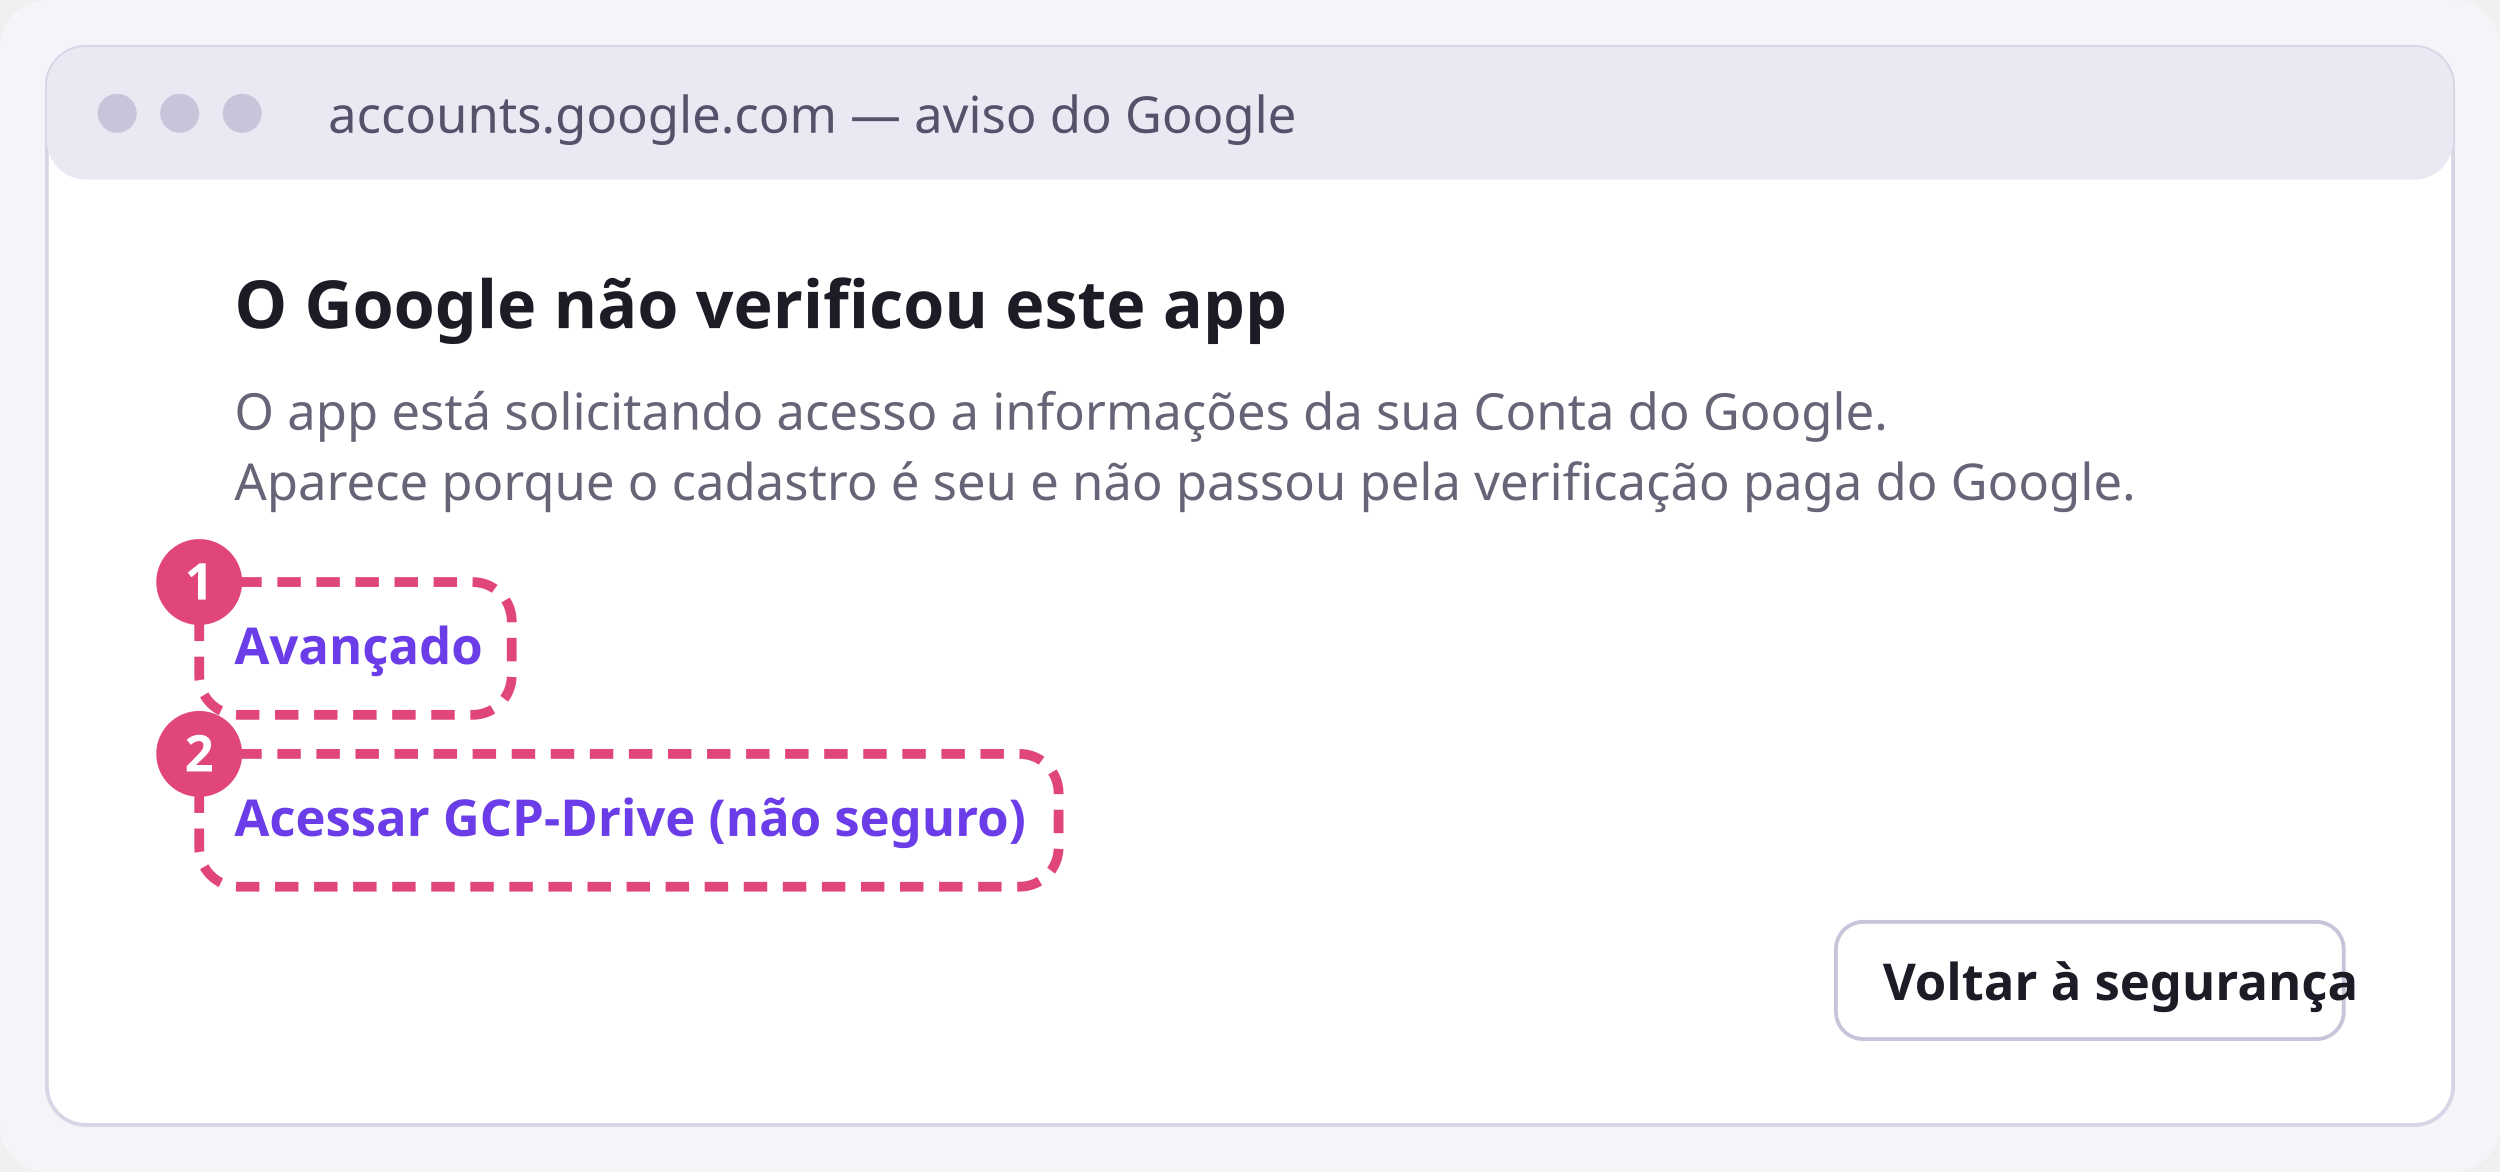
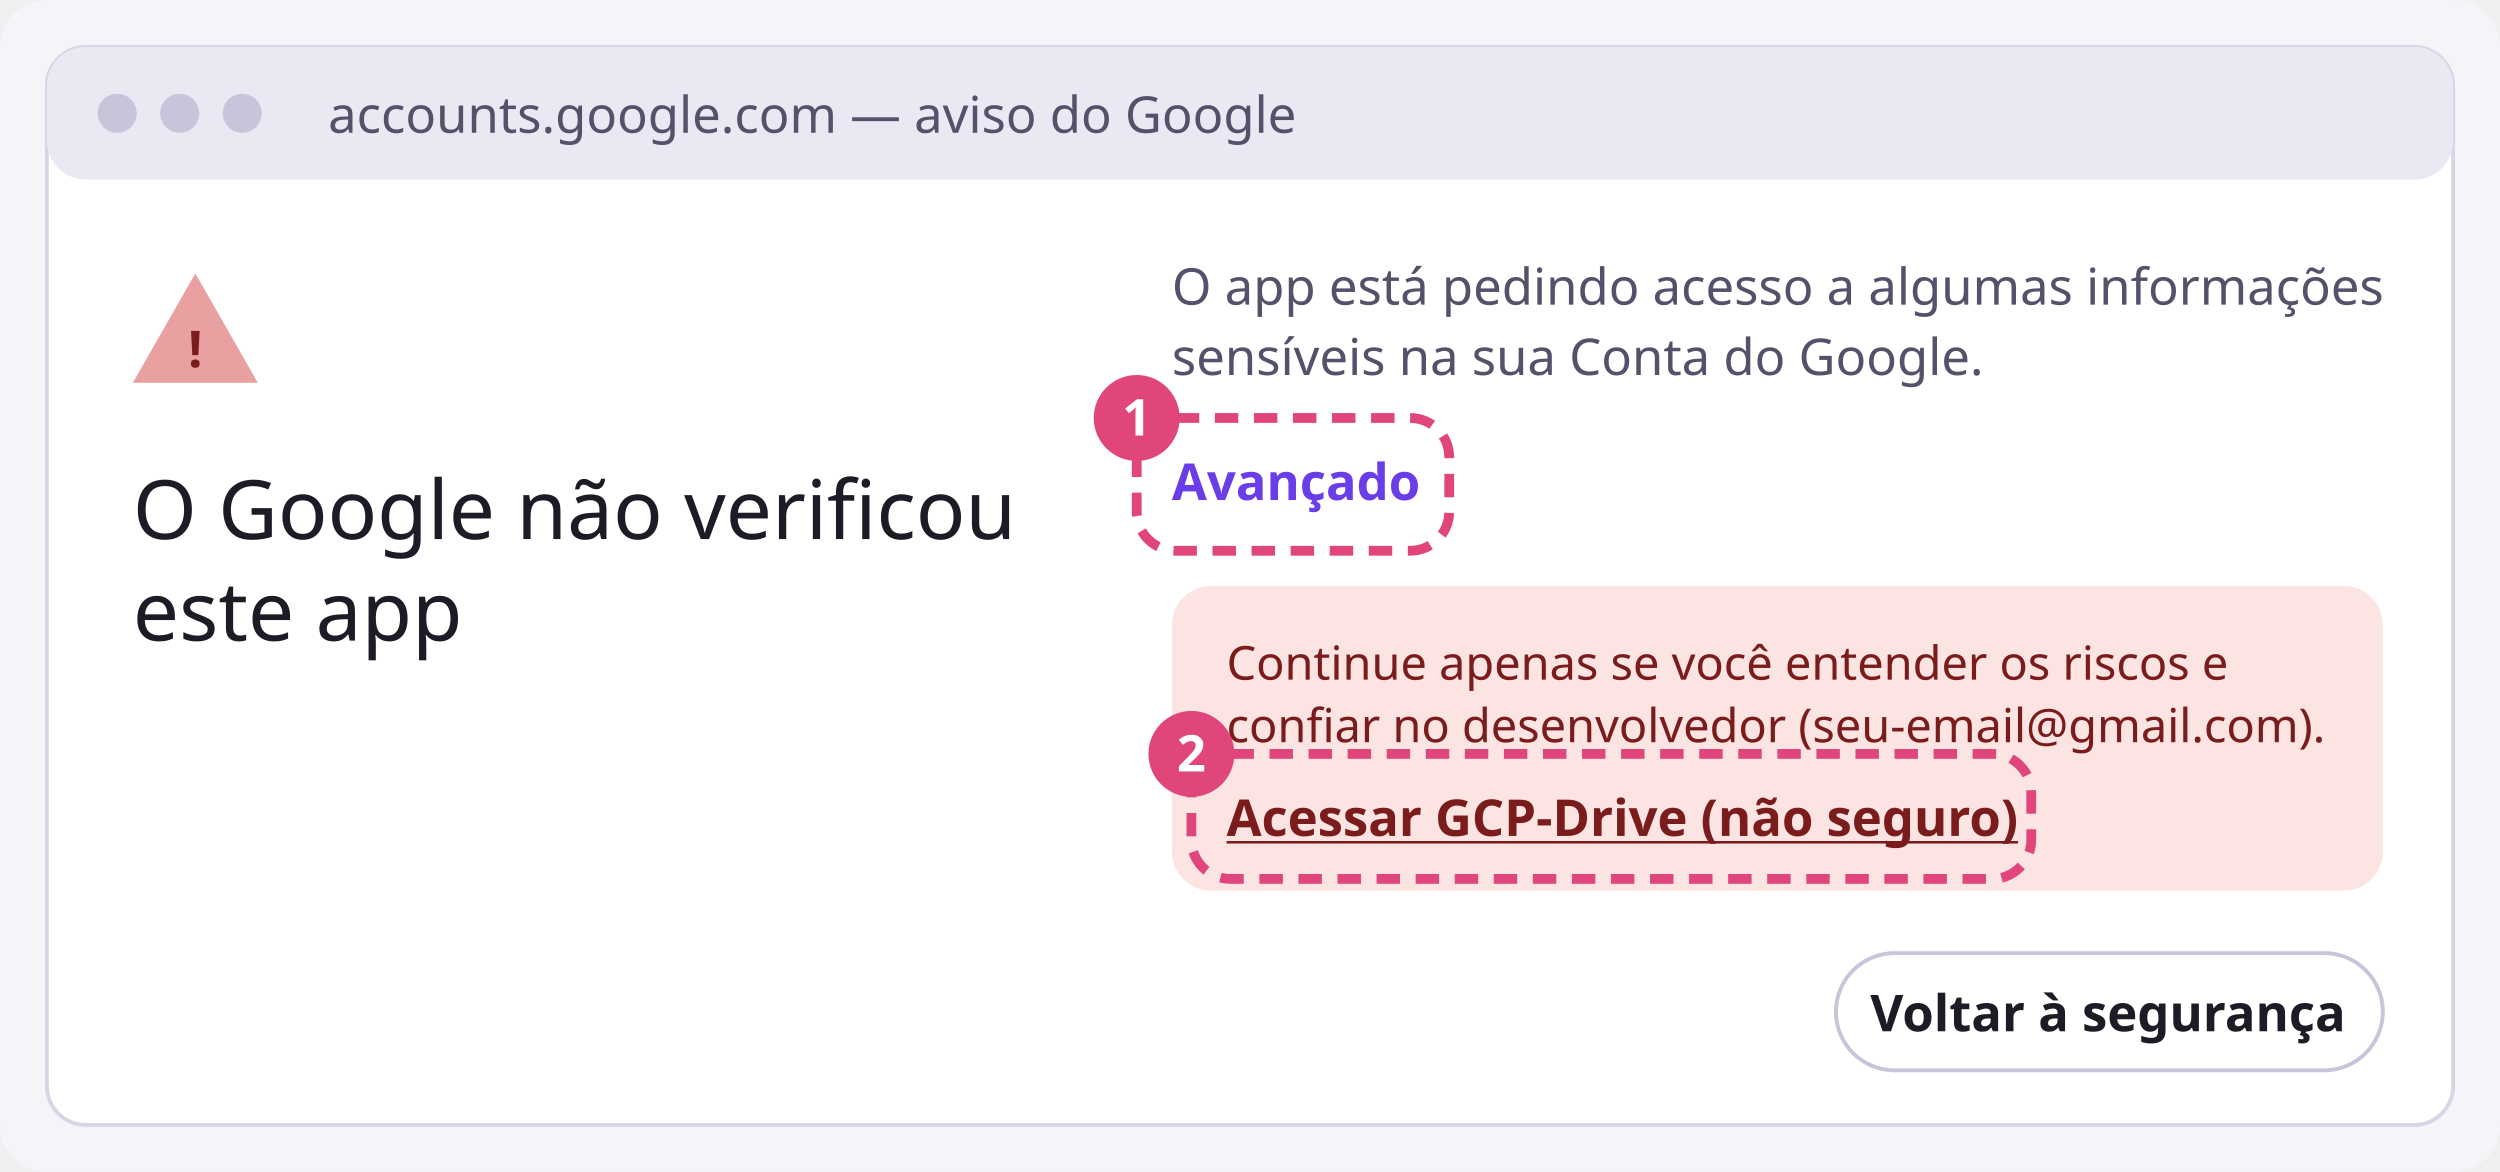
<svg xmlns="http://www.w3.org/2000/svg" viewBox="0 0 640 300" role="img" aria-label="accounts.google.com — aviso do Google" font-family="Segoe UI, system-ui, sans-serif" font-size="13">
  <rect width="640" height="300" rx="12" fill="#f5f4f9" />
  <rect x="12" y="12" width="616" height="276" rx="10" fill="#ffffff" stroke="#d9d5e6" />
  <rect x="12" y="12" width="616" height="34" rx="10" fill="#ebe8f3" />
  <circle cx="30" cy="29" r="5" fill="#c9c4da" />
  <circle cx="46" cy="29" r="5" fill="#c9c4da" />
  <circle cx="62" cy="29" r="5" fill="#c9c4da" />
  <text x="84" y="34" fill="#55516a">accounts.google.com — aviso do Google</text>
-   <text x="60" y="84" fill="#1d1b26" font-weight="700" font-size="17">O Google não verificou este app</text>
-   <text x="60" y="110" fill="#686478" font-weight="400" font-size="13">O app está solicitando acesso a informações da sua Conta do Google.</text>
-   <text x="60" y="128" fill="#686478" font-weight="400" font-size="13">Aparece porque o cadastro é seu e não passou pela verificação paga do Google.</text>
-   <text x="60" y="170" fill="#6a3de8" font-weight="600" font-size="13">Avançado</text>
-   <rect x="51" y="149" width="80" height="34" rx="10" fill="none" stroke="#e0457b" stroke-width="2.5" stroke-dasharray="6 4" />
-   <circle cx="51" cy="149" r="11" fill="#e0457b" />
-   <text x="51" y="153.5" fill="#ffffff" font-weight="700" text-anchor="middle">1</text>
-   <text x="60" y="214" fill="#6a3de8" font-weight="600" font-size="13">Acessar GCP-Drive (não seguro)</text>
-   <rect x="51" y="193" width="220" height="34" rx="10" fill="none" stroke="#e0457b" stroke-width="2.5" stroke-dasharray="6 4" />
-   <circle cx="51" cy="193" r="11" fill="#e0457b" />
-   <text x="51" y="197.5" fill="#ffffff" font-weight="700" text-anchor="middle">2</text>
-   <rect x="470" y="236" width="130" height="30" rx="7" fill="#ffffff" stroke="#c9c4da" />
-   <text x="482" y="256.0" fill="#1d1b26" font-weight="600" font-size="13">Voltar à segurança</text>
+   <path d="M50 70 l16 28 h-32 z" fill="#e9a0a0" />
+   <text x="50" y="94" text-anchor="middle" font-weight="700" fill="#7a1c1c">!</text>
+   <text x="34" y="138" fill="#1d1b26" font-weight="400" font-size="21">O Google não verificou</text>
+   <text x="34" y="164" fill="#1d1b26" font-weight="400" font-size="21">este app</text>
+   <text x="300" y="78" fill="#55516a" font-weight="400" font-size="13">O app está pedindo acesso a algumas informações</text>
+   <text x="300" y="96" fill="#55516a" font-weight="400" font-size="13">sensíveis na sua Conta do Google.</text>
+   <text x="300" y="128" fill="#6a3de8" font-weight="600" font-size="13">Avançado</text>
+   <rect x="291" y="107" width="80" height="34" rx="10" fill="none" stroke="#e0457b" stroke-width="2.5" stroke-dasharray="6 4" />
+   <circle cx="291" cy="107" r="11" fill="#e0457b" />
+   <text x="291" y="111.5" fill="#ffffff" font-weight="700" text-anchor="middle">1</text>
+   <rect x="300" y="150" width="310" height="78" rx="10" fill="#fbe4e2" />
+   <text x="314" y="174" fill="#7a1c1c" font-weight="400" font-size="12">Continue apenas se você entender os riscos e</text>
+   <text x="314" y="190" fill="#7a1c1c" font-weight="400" font-size="12">confiar no desenvolvedor (seu-email@gmail.com).</text>
+   <text x="314" y="214" fill="#7a1c1c" font-weight="700" text-decoration="underline">Acessar GCP-Drive (não seguro)</text>
+   <rect x="305" y="193" width="215" height="32" rx="10" fill="none" stroke="#e0457b" stroke-width="2.5" stroke-dasharray="6 4" />
+   <circle cx="305" cy="193" r="11" fill="#e0457b" />
+   <text x="305" y="197.5" fill="#ffffff" font-weight="700" text-anchor="middle">2</text>
+   <rect x="470" y="244" width="140" height="30" rx="15.0" fill="#ffffff" stroke="#c9c4da" />
+   <text x="478.8" y="264.0" fill="#1d1b26" font-weight="600" font-size="13">Voltar à segurança</text>
</svg>
